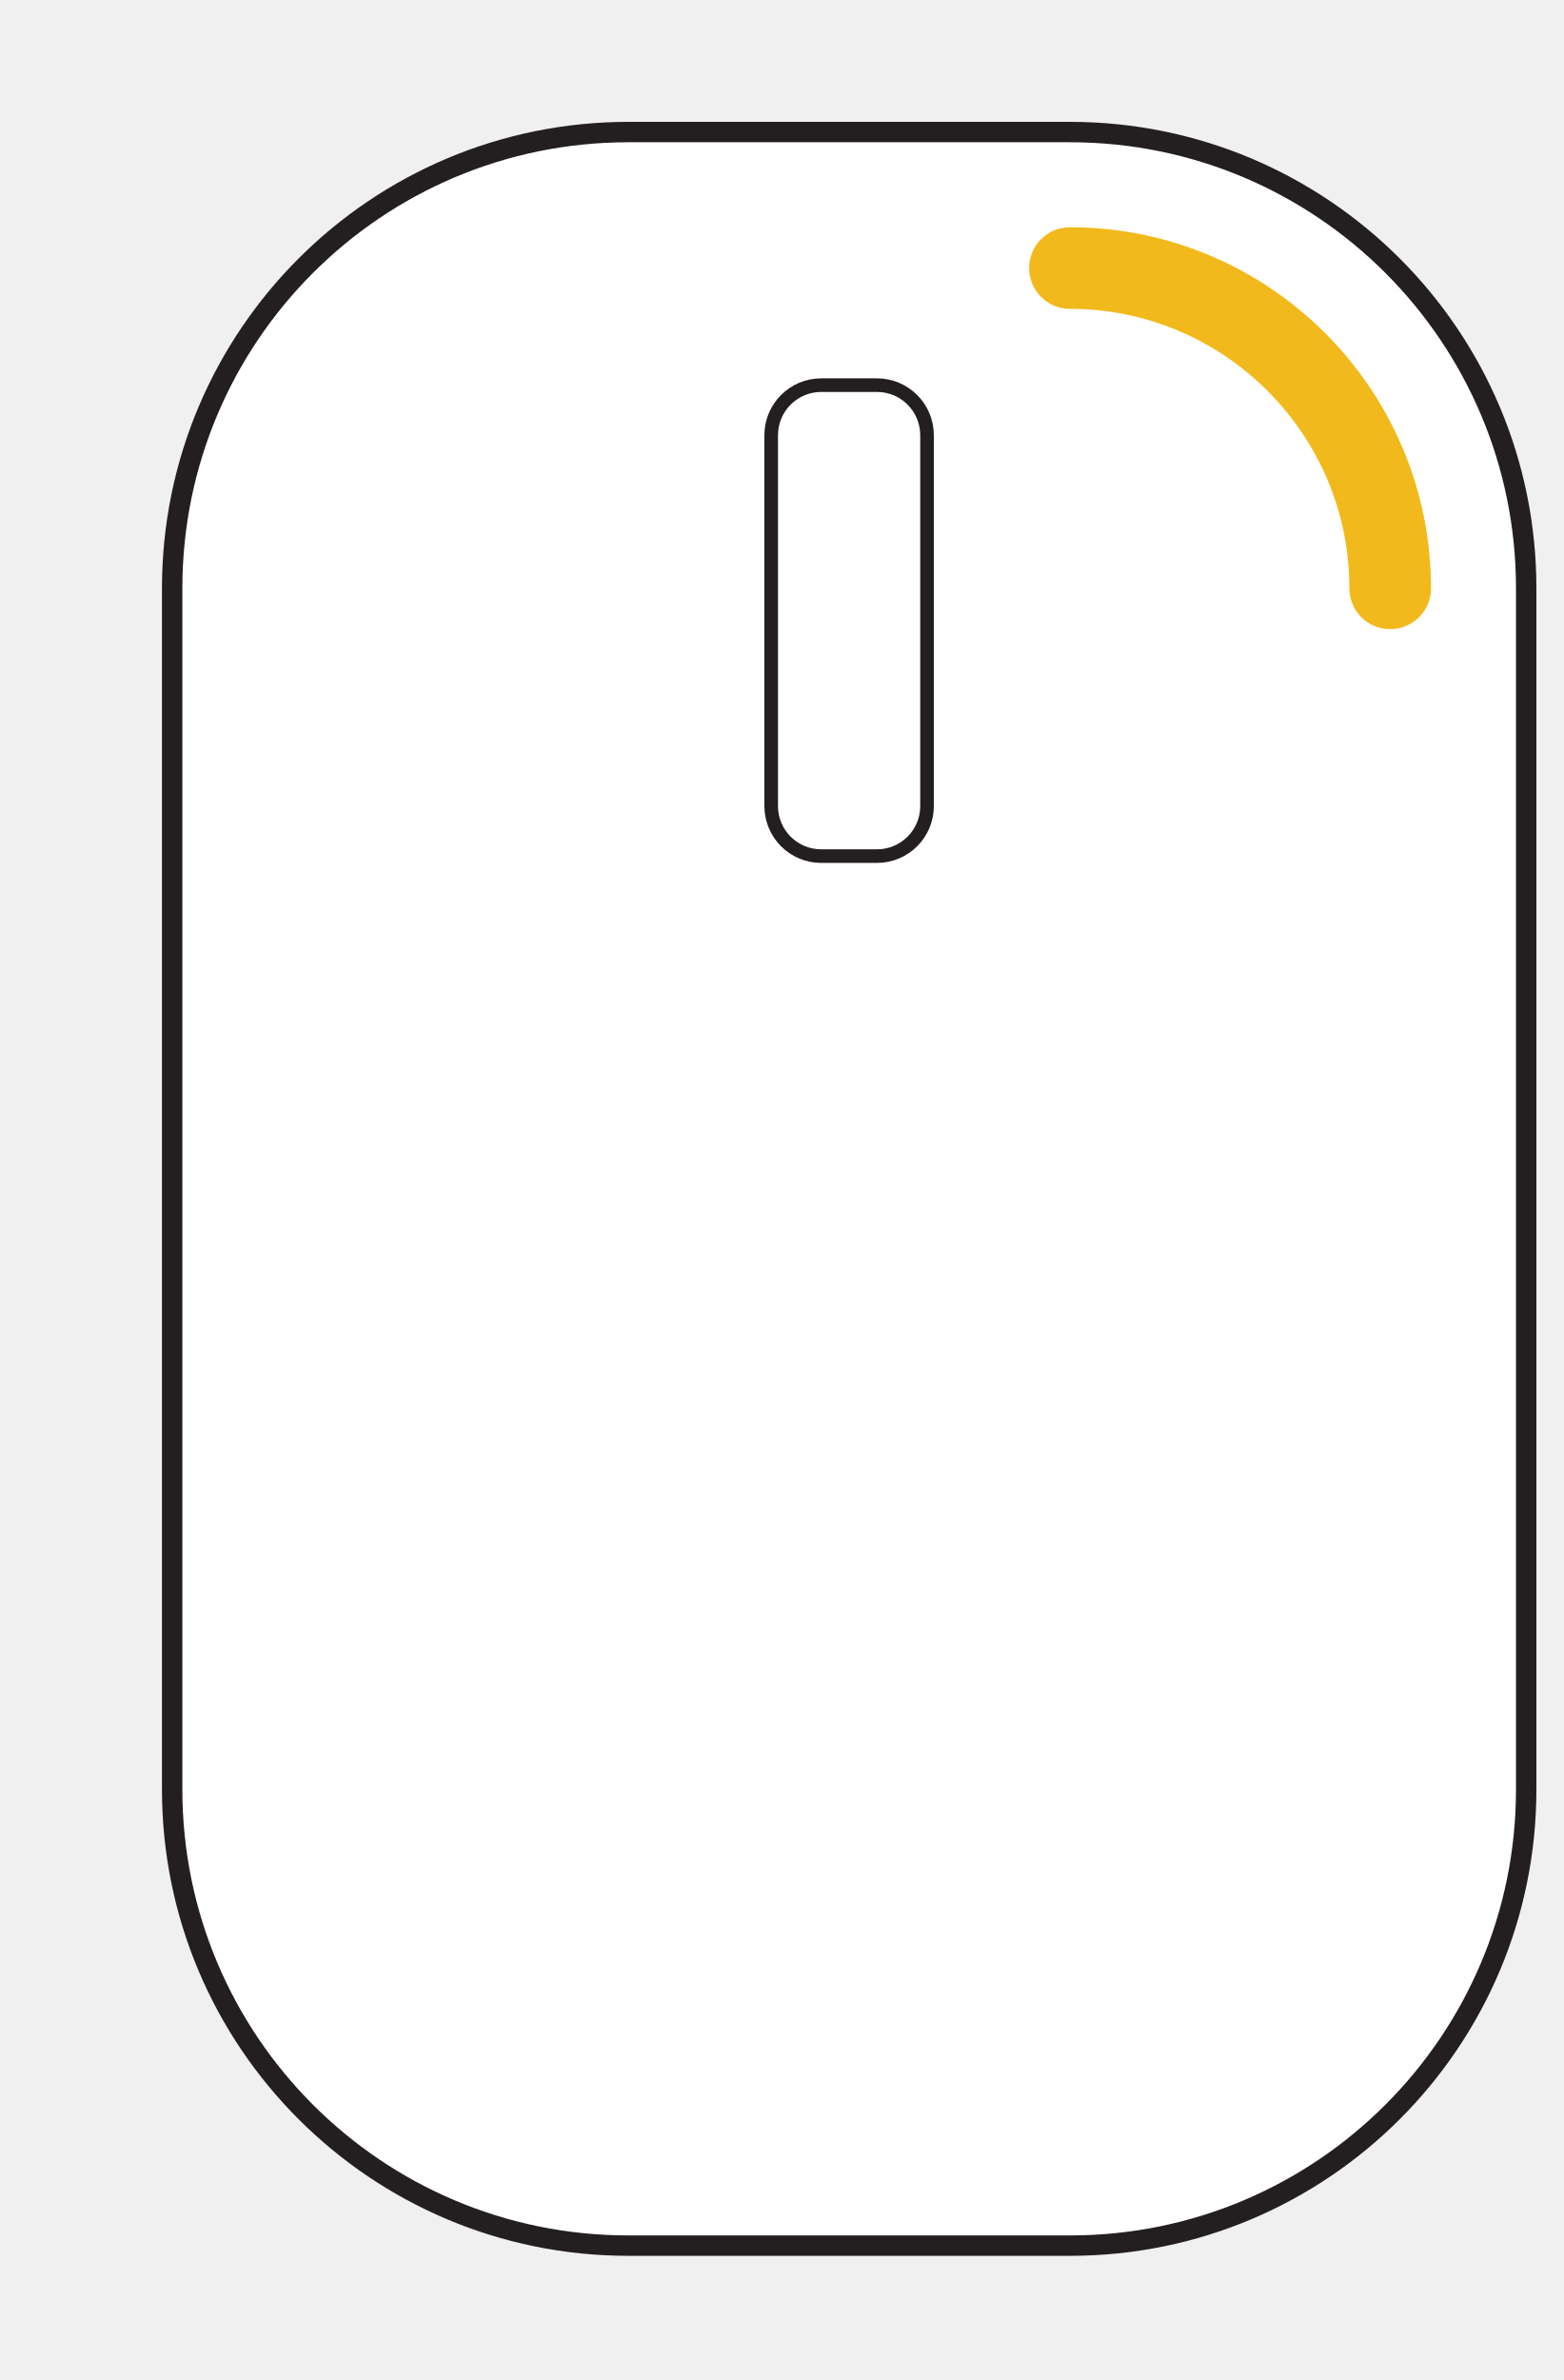
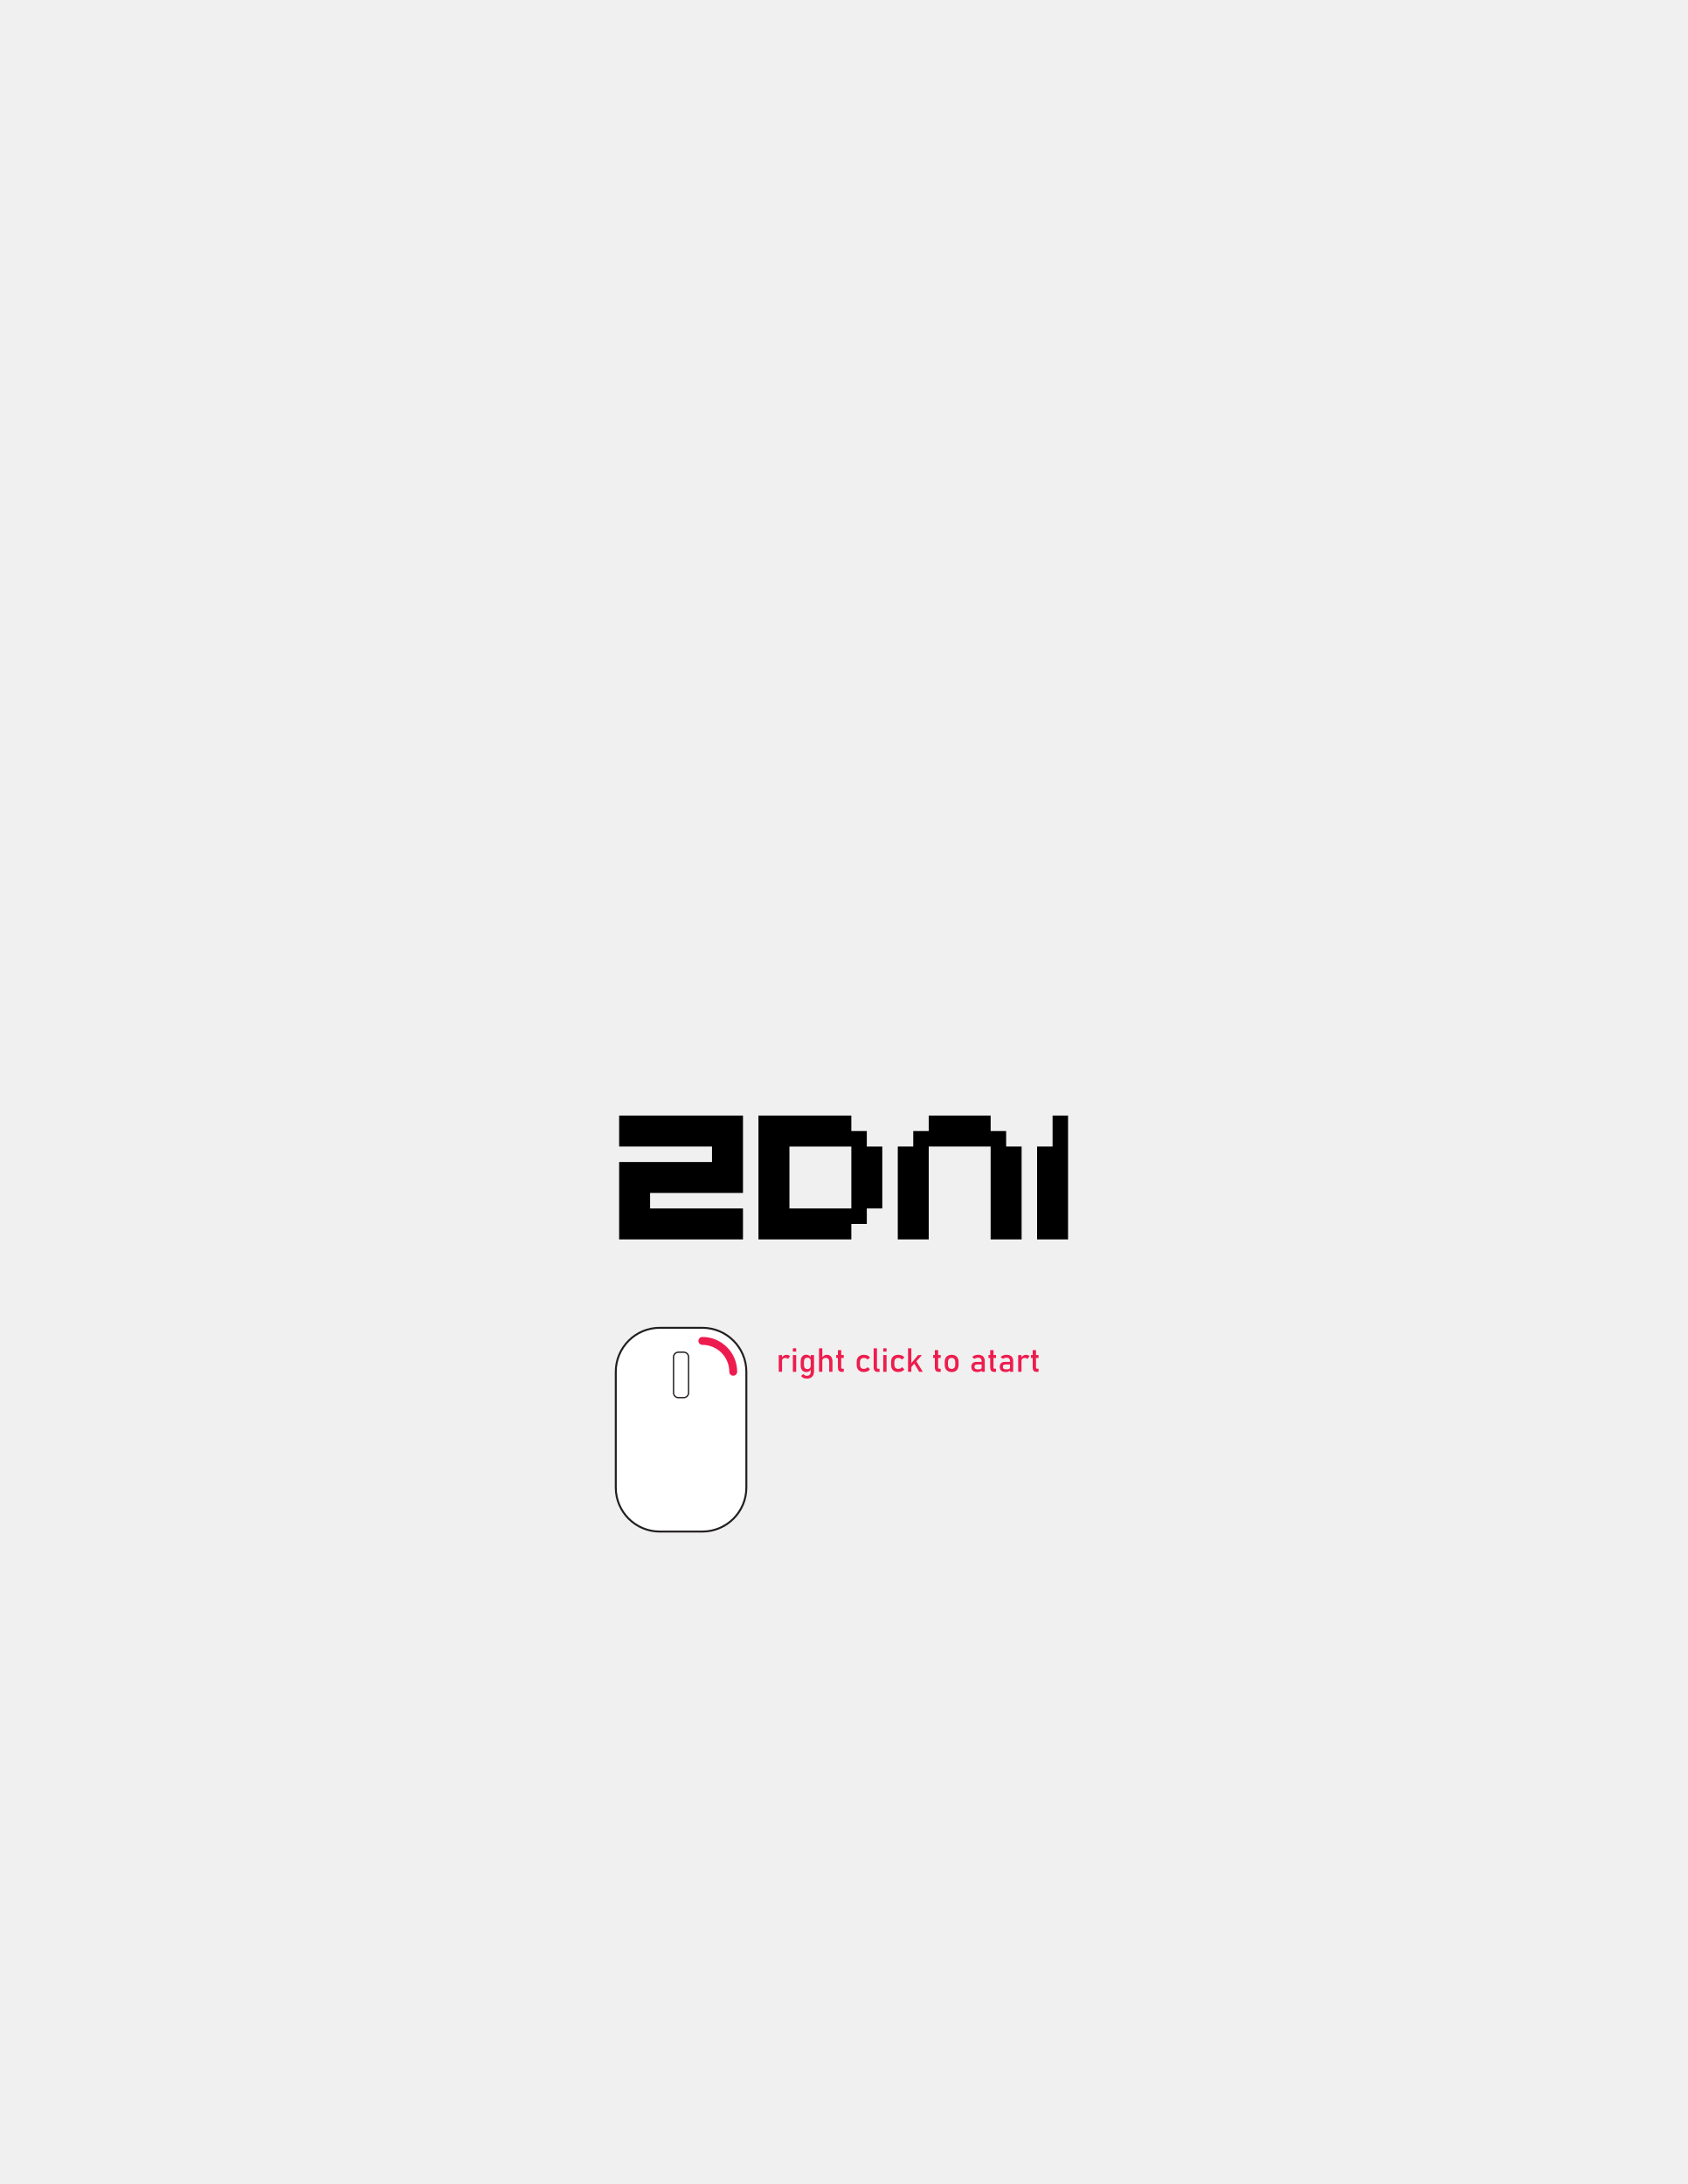
- <svg xmlns="http://www.w3.org/2000/svg" id="Layer_1" version="1.1" viewBox="185 95 115 175">
+ <svg xmlns="http://www.w3.org/2000/svg" id="Layer_1" version="1.1" viewBox="0 0 612 792">
  <defs>
    <style>
-       .st0 {
-         fill: #fcb017;
-       }
- 
-       .st1, .st2, .st3 {
+       .st0, .st1, .st2 {
        fill: #fff;
      }

-       .st2, .st3, .st4 {
+       .st1 {
+         stroke-width: .48px;
+       }
+ 
+       .st1, .st2 {
        stroke: #231f20;
        stroke-miterlimit: 10;
      }

-       .st5 {
-         fill: #bcbcbc;
+       .st2 {
+         stroke-width: .71px;
      }

      .st3 {
-         stroke-width: 1.5px;
-       }
- 
-       .st4 {
-         fill: none;
-         stroke-width: .88px;
-       }
- 
-       .st6 {
-         fill: #f1b91b;
+         fill: #ee1c4e;
      }
    </style>
  </defs>
-   <rect class="st3" x="197.66" y="104.71" width="99.57" height="155.41" rx="33.55" ry="33.55" />
  <g>
-     <path class="st1" d="M263.68,114.71c12.99,0,23.55,10.56,23.55,23.55" />
-     <path class="st6" d="M287.23,141.26c-1.66,0-3-1.34-3-3,0-11.33-9.22-20.55-20.55-20.55-1.66,0-3-1.34-3-3s1.34-3,3-3c14.64,0,26.55,11.91,26.55,26.55,0,1.66-1.34,3-3,3Z" />
+     <polygon points="224.5 404.55 224.5 415.77 258.17 415.77 258.17 421.39 224.5 421.39 224.5 432.61 224.5 449.45 230.11 449.45 235.72 449.45 269.4 449.45 269.4 438.23 235.72 438.23 235.72 432.61 269.4 432.61 269.4 421.39 269.4 415.77 269.4 404.55 258.17 404.55 224.5 404.55" />
+     <path d="M314.3,410.16h-5.61v-5.61h-33.68v44.9h33.68v-5.61h5.61v-5.61h5.61v-22.45h-5.61v-5.61ZM308.69,438.23h-22.45v-22.45h22.45v22.45Z" />
+     <polygon points="364.82 415.77 364.82 410.16 359.2 410.16 359.2 404.55 336.75 404.55 336.75 410.16 331.14 410.16 331.14 415.77 325.53 415.77 325.53 438.23 325.53 443.84 325.53 449.45 336.75 449.45 336.75 438.23 336.75 432.74 336.75 415.77 359.2 415.77 359.2 432.74 359.2 438.23 359.2 449.45 370.43 449.45 370.43 438.23 370.43 415.77 364.82 415.77" />
+     <polygon points="381.66 404.55 381.66 410.16 381.66 412.01 381.66 415.77 376.04 415.77 376.04 438.23 376.04 443.84 376.04 449.45 387.27 449.45 387.27 438.23 387.27 432.74 387.27 415.77 387.27 412.01 387.27 410.16 387.27 404.55 381.66 404.55" />
  </g>
-   <rect class="st2" x="241.71" y="123.32" width="11.46" height="34.63" rx="3.68" ry="3.68" />
+   <g>
+     <path class="st3" d="M282.37,497.47v-6.08h1.2v6.08h-1.2ZM285.71,492.83c-.11-.13-.24-.23-.4-.29s-.35-.1-.56-.1c-.38,0-.67.1-.88.31s-.31.5-.31.87l-.12-1.17c.18-.36.42-.64.72-.84s.63-.3.99-.3c.28,0,.53.04.75.12s.42.2.59.35l-.78,1.05Z" />
+     <path class="st3" d="M287.49,490.14v-1.2h1.2v1.2h-1.2ZM287.49,497.47v-6.08h1.2v6.08h-1.2Z" />
+     <path class="st3" d="M292.43,497.57c-.67,0-1.19-.22-1.56-.65s-.55-1.04-.55-1.83v-1.34c0-.79.18-1.4.54-1.83s.86-.65,1.51-.65c.36,0,.69.09.99.28s.54.45.72.79l-.12,1.24c0-.26-.05-.48-.14-.66s-.23-.32-.41-.42-.39-.14-.65-.14c-.39,0-.7.12-.92.37s-.33.59-.33,1.04v1.32c0,.44.11.78.33,1.02s.52.36.92.36c.25,0,.47-.05.65-.15s.31-.24.41-.43.14-.41.14-.67l.08,1.28c-.11.27-.3.52-.57.74s-.62.33-1.05.33ZM292.54,499.94c-.46,0-.87-.08-1.23-.25s-.64-.41-.84-.72l.81-.73c.16.21.34.38.56.5s.44.18.68.18c.46,0,.81-.13,1.06-.38s.38-.61.38-1.07v-6.08h1.2v5.9c0,.84-.23,1.5-.68,1.96s-1.1.69-1.93.69Z" />
+     <path class="st3" d="M296.97,497.47v-8.52h1.2v8.52h-1.2ZM300.66,497.47v-3.69c0-.43-.11-.76-.33-1s-.53-.35-.94-.35-.69.1-.91.3-.32.49-.32.86l-.12-1.17c.19-.36.43-.64.74-.83s.64-.3,1-.3c.66,0,1.17.22,1.53.65s.54,1.04.54,1.83v3.69h-1.2Z" />
+     <path class="st3" d="M303.2,492.46v-1.08h2.74v1.08h-2.74ZM305.25,497.5c-.5,0-.86-.14-1.09-.42s-.34-.68-.34-1.2v-6.27h1.2v6.28c0,.14.03.26.09.34s.14.12.26.12h.57v1.14h-.69Z" />
+     <path class="st3" d="M313.26,497.55c-.84,0-1.48-.23-1.94-.69s-.69-1.11-.69-1.95v-1c0-.83.23-1.48.69-1.93s1.11-.68,1.94-.68c.48,0,.91.08,1.29.25s.69.41.91.72l-.86.77c-.17-.2-.37-.35-.6-.45s-.47-.16-.73-.16c-.46,0-.82.13-1.07.39s-.38.62-.38,1.09v1c0,.48.13.85.38,1.11s.61.39,1.07.39c.25,0,.5-.06.73-.17s.43-.27.6-.48l.86.83c-.23.3-.53.54-.92.71s-.81.25-1.29.25Z" />
+     <path class="st3" d="M317.98,488.95v6.95c0,.14.03.26.1.34s.16.12.27.12h.56v1.14h-.7c-.45,0-.8-.14-1.05-.42s-.38-.68-.38-1.19v-6.94h1.2Z" />
+     <path class="st3" d="M320.26,490.14v-1.2h1.2v1.2h-1.2ZM320.26,497.47v-6.08h1.2v6.08h-1.2Z" />
+     <path class="st3" d="M325.73,497.55c-.84,0-1.48-.23-1.94-.69s-.69-1.11-.69-1.95v-1c0-.83.23-1.48.69-1.93s1.11-.68,1.94-.68c.48,0,.91.08,1.29.25s.69.41.91.72l-.86.77c-.17-.2-.37-.35-.6-.45s-.47-.16-.73-.16c-.46,0-.82.13-1.07.39s-.38.62-.38,1.09v1c0,.48.13.85.38,1.11s.61.39,1.07.39c.25,0,.5-.06.73-.17s.43-.27.6-.48l.86.83c-.23.3-.53.54-.92.71s-.81.25-1.29.25Z" />
+     <path class="st3" d="M329.25,497.47v-8.52h1.2v8.52h-1.2ZM329.69,496.58l.08-1.42,3.13-3.77h1.41l-4.61,5.19ZM333.3,497.47l-2.12-3.51.77-.8,2.66,4.31h-1.3Z" />
+     <path class="st3" d="M338.35,492.46v-1.08h2.74v1.08h-2.74ZM340.4,497.5c-.5,0-.86-.14-1.09-.42s-.34-.68-.34-1.2v-6.27h1.2v6.28c0,.14.03.26.09.34s.14.12.26.12h.57v1.14h-.69Z" />
+     <path class="st3" d="M345.06,497.55c-.8,0-1.41-.23-1.85-.69s-.66-1.11-.66-1.95v-.99c0-.83.22-1.48.66-1.93s1.05-.69,1.85-.69,1.41.23,1.85.69.66,1.1.66,1.93v1.01c0,.84-.22,1.48-.66,1.94s-1.05.69-1.85.69ZM345.06,496.42c.42,0,.74-.13.97-.39s.34-.63.34-1.1v-1.01c0-.47-.11-.84-.34-1.1s-.55-.39-.97-.39-.74.13-.97.39-.35.62-.35,1.1v1.01c0,.47.12.84.35,1.1s.55.39.97.39Z" />
+     <path class="st3" d="M354.44,497.55c-.75,0-1.31-.15-1.68-.46s-.56-.78-.56-1.42.17-1.06.51-1.36.85-.45,1.54-.45h1.73l.08.96h-1.8c-.31,0-.54.07-.7.21s-.23.35-.23.64c0,.31.1.54.31.69s.52.22.93.22c.45,0,.79-.05,1.02-.15s.34-.25.34-.46l.12.86c-.11.16-.24.3-.39.4s-.33.18-.54.24-.43.08-.68.08ZM355.93,497.47v-3.86c0-.4-.11-.71-.32-.93s-.51-.33-.91-.33c-.24,0-.47.04-.71.11s-.44.18-.62.31l-.87-.6c.23-.28.53-.49.91-.65s.8-.23,1.26-.23c.76,0,1.35.2,1.77.59s.63.95.63,1.67v3.91h-1.14Z" />
+     <path class="st3" d="M358.41,492.46v-1.08h2.74v1.08h-2.74ZM360.46,497.5c-.5,0-.86-.14-1.09-.42s-.34-.68-.34-1.2v-6.27h1.2v6.28c0,.14.03.26.09.34s.14.12.26.12h.57v1.14h-.69Z" />
+     <path class="st3" d="M364.74,497.55c-.75,0-1.31-.15-1.68-.46s-.56-.78-.56-1.42.17-1.06.51-1.36.85-.45,1.54-.45h1.73l.08.96h-1.8c-.31,0-.54.07-.7.21s-.23.35-.23.64c0,.31.1.54.31.69s.52.22.93.22c.45,0,.79-.05,1.02-.15s.34-.25.34-.46l.12.86c-.11.16-.24.3-.39.4s-.33.18-.54.24-.43.08-.68.08ZM366.23,497.47v-3.86c0-.4-.11-.71-.32-.93s-.51-.33-.91-.33c-.24,0-.47.04-.71.11s-.44.18-.62.31l-.87-.6c.23-.28.53-.49.91-.65s.8-.23,1.26-.23c.76,0,1.35.2,1.77.59s.63.95.63,1.67v3.91h-1.14Z" />
+     <path class="st3" d="M369.18,497.47v-6.08h1.2v6.08h-1.2ZM372.53,492.83c-.11-.13-.24-.23-.4-.29s-.35-.1-.56-.1c-.38,0-.67.1-.88.31s-.31.5-.31.87l-.12-1.17c.18-.36.42-.64.72-.84s.63-.3.99-.3c.28,0,.53.04.75.12s.42.2.59.35l-.78,1.05Z" />
+     <path class="st3" d="M373.83,492.46v-1.08h2.74v1.08h-2.74ZM375.88,497.5c-.5,0-.86-.14-1.09-.42s-.34-.68-.34-1.2v-6.27h1.2v6.28c0,.14.03.26.09.34s.14.12.26.12h.57v1.14h-.69Z" />
+   </g>
+   <g>
+     <rect class="st2" x="223.28" y="481.51" width="47.34" height="73.89" rx="15.95" ry="15.95" />
+     <g>
+       <path class="st0" d="M254.67,486.27c6.18,0,11.2,5.02,11.2,11.2" />
+       <path class="st3" d="M265.87,498.89c-.79,0-1.43-.64-1.43-1.43,0-5.39-4.38-9.77-9.77-9.77-.79,0-1.43-.64-1.43-1.43s.64-1.43,1.43-1.43c6.96,0,12.62,5.66,12.62,12.62,0,.79-.64,1.43-1.43,1.43Z" />
+     </g>
+     <rect class="st1" x="244.22" y="490.36" width="5.45" height="16.47" rx="1.75" ry="1.75" />
+   </g>
</svg>
